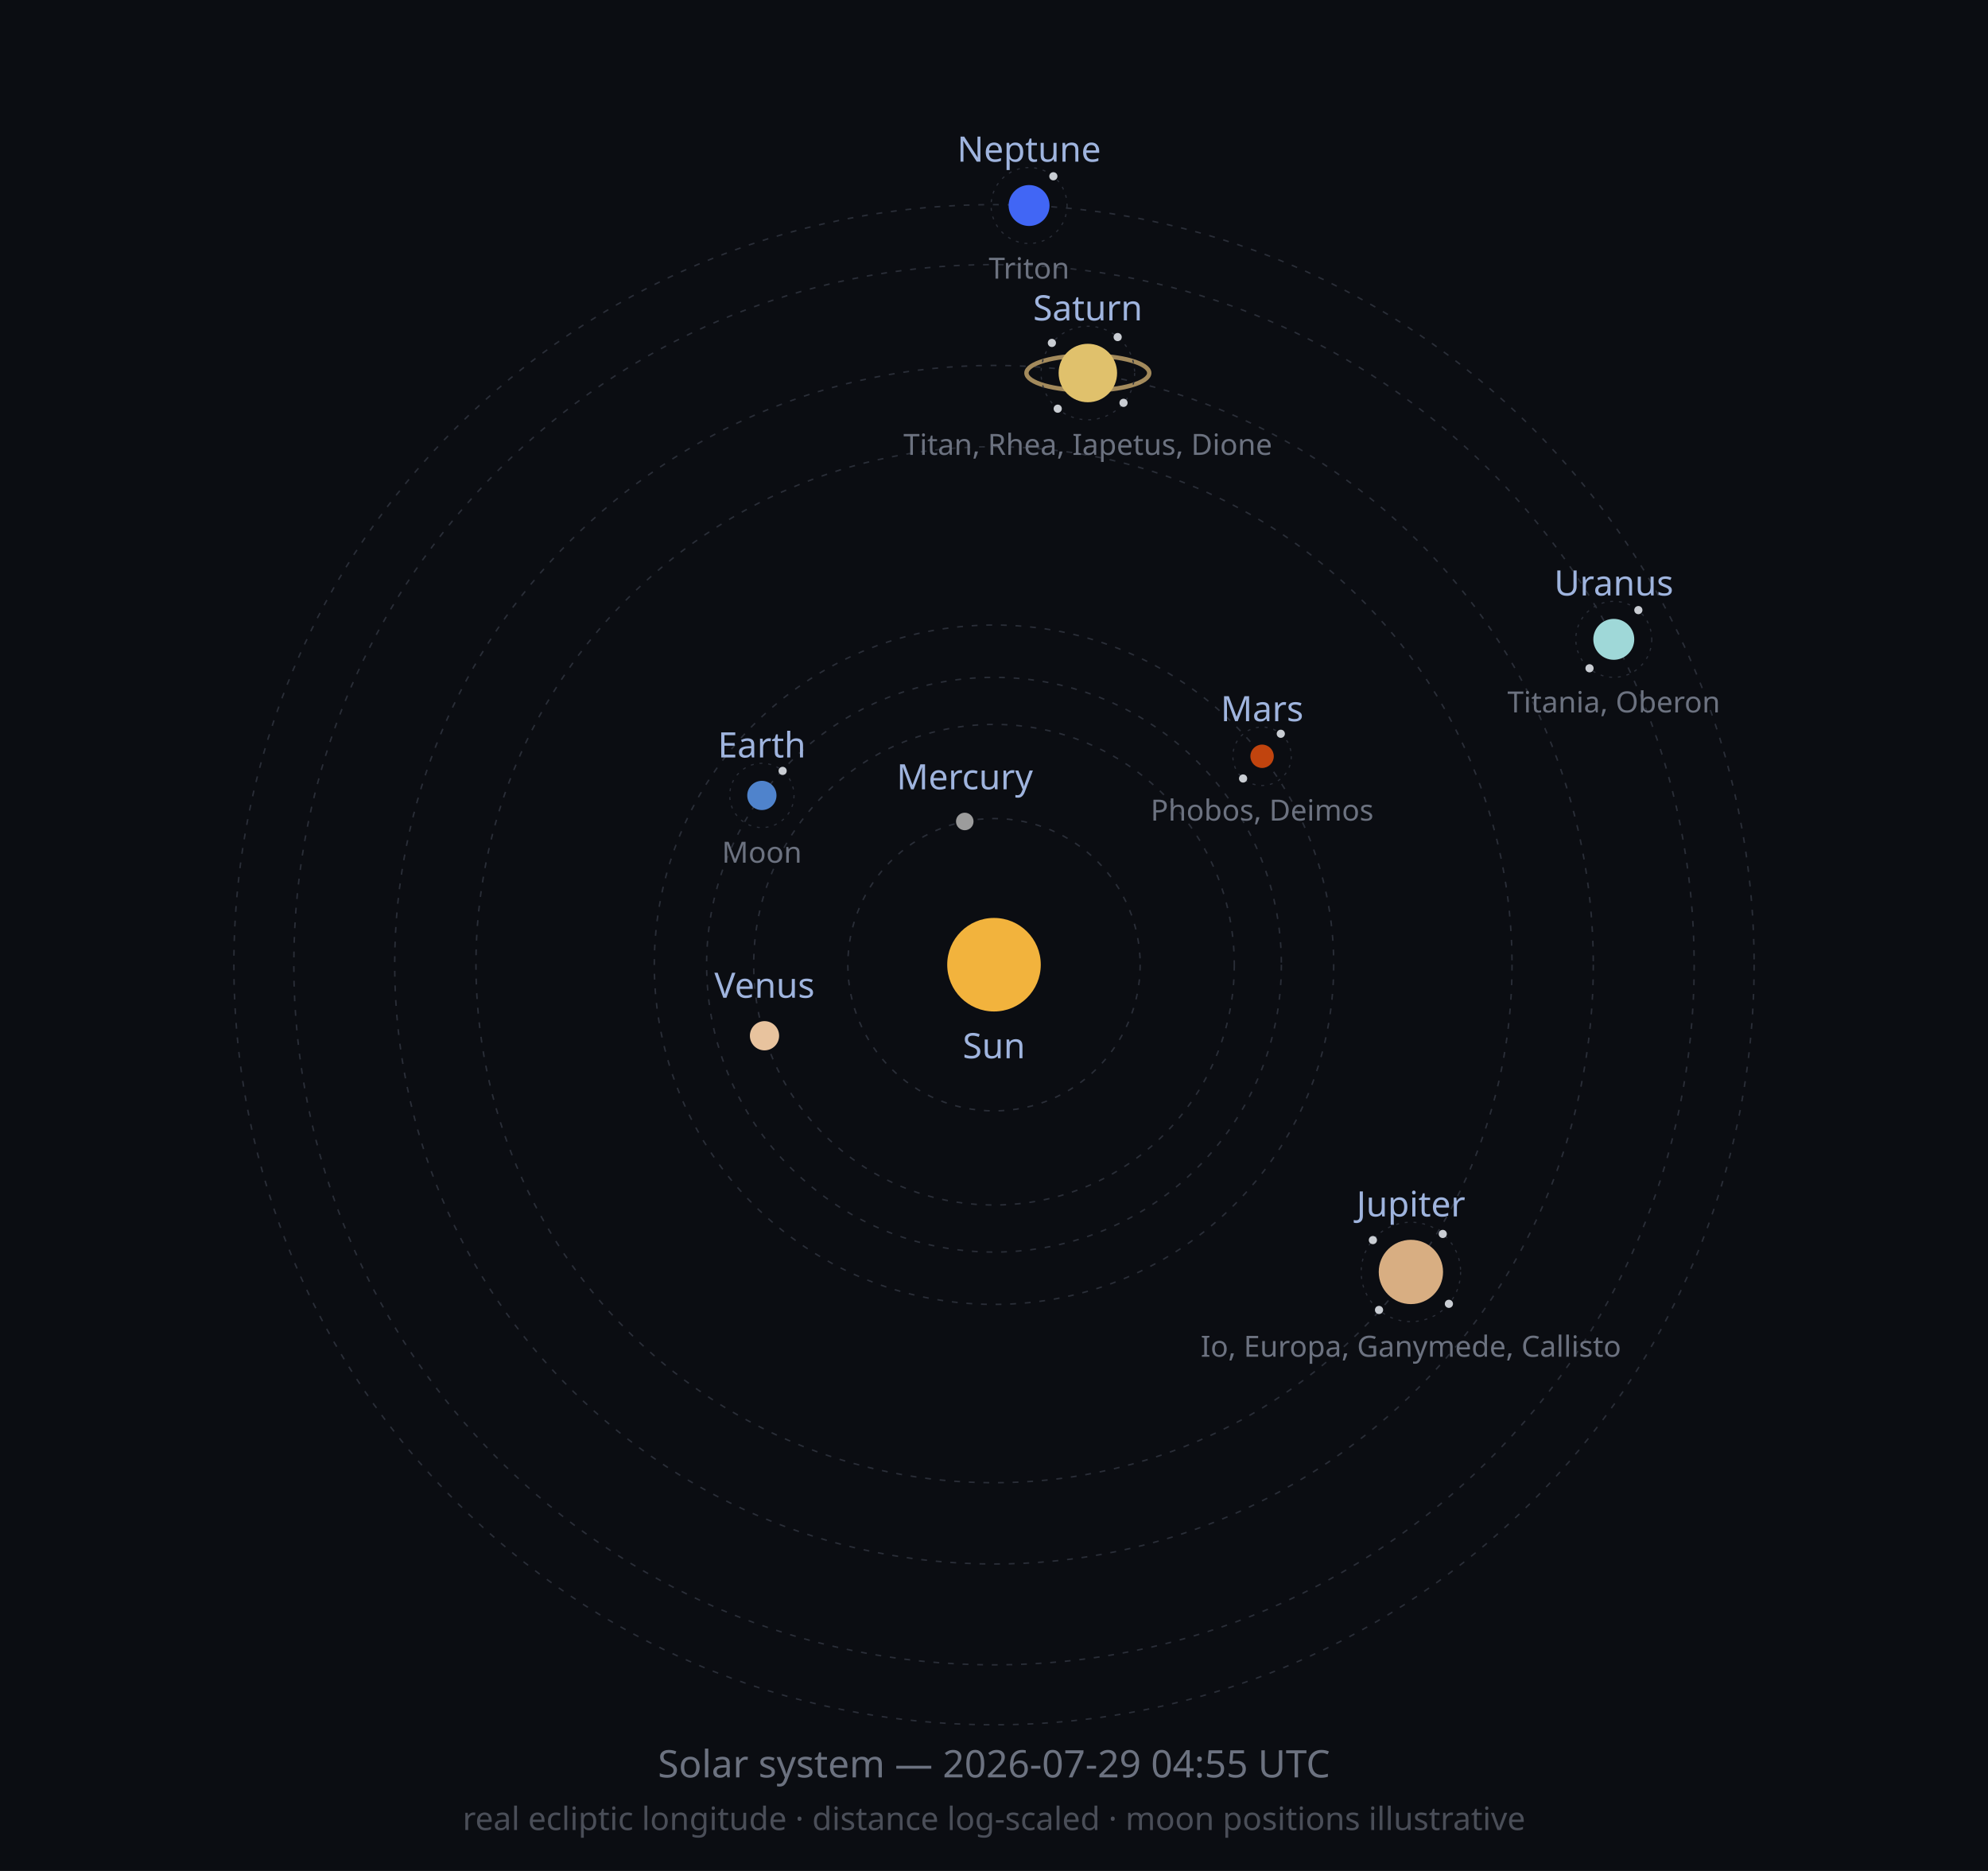
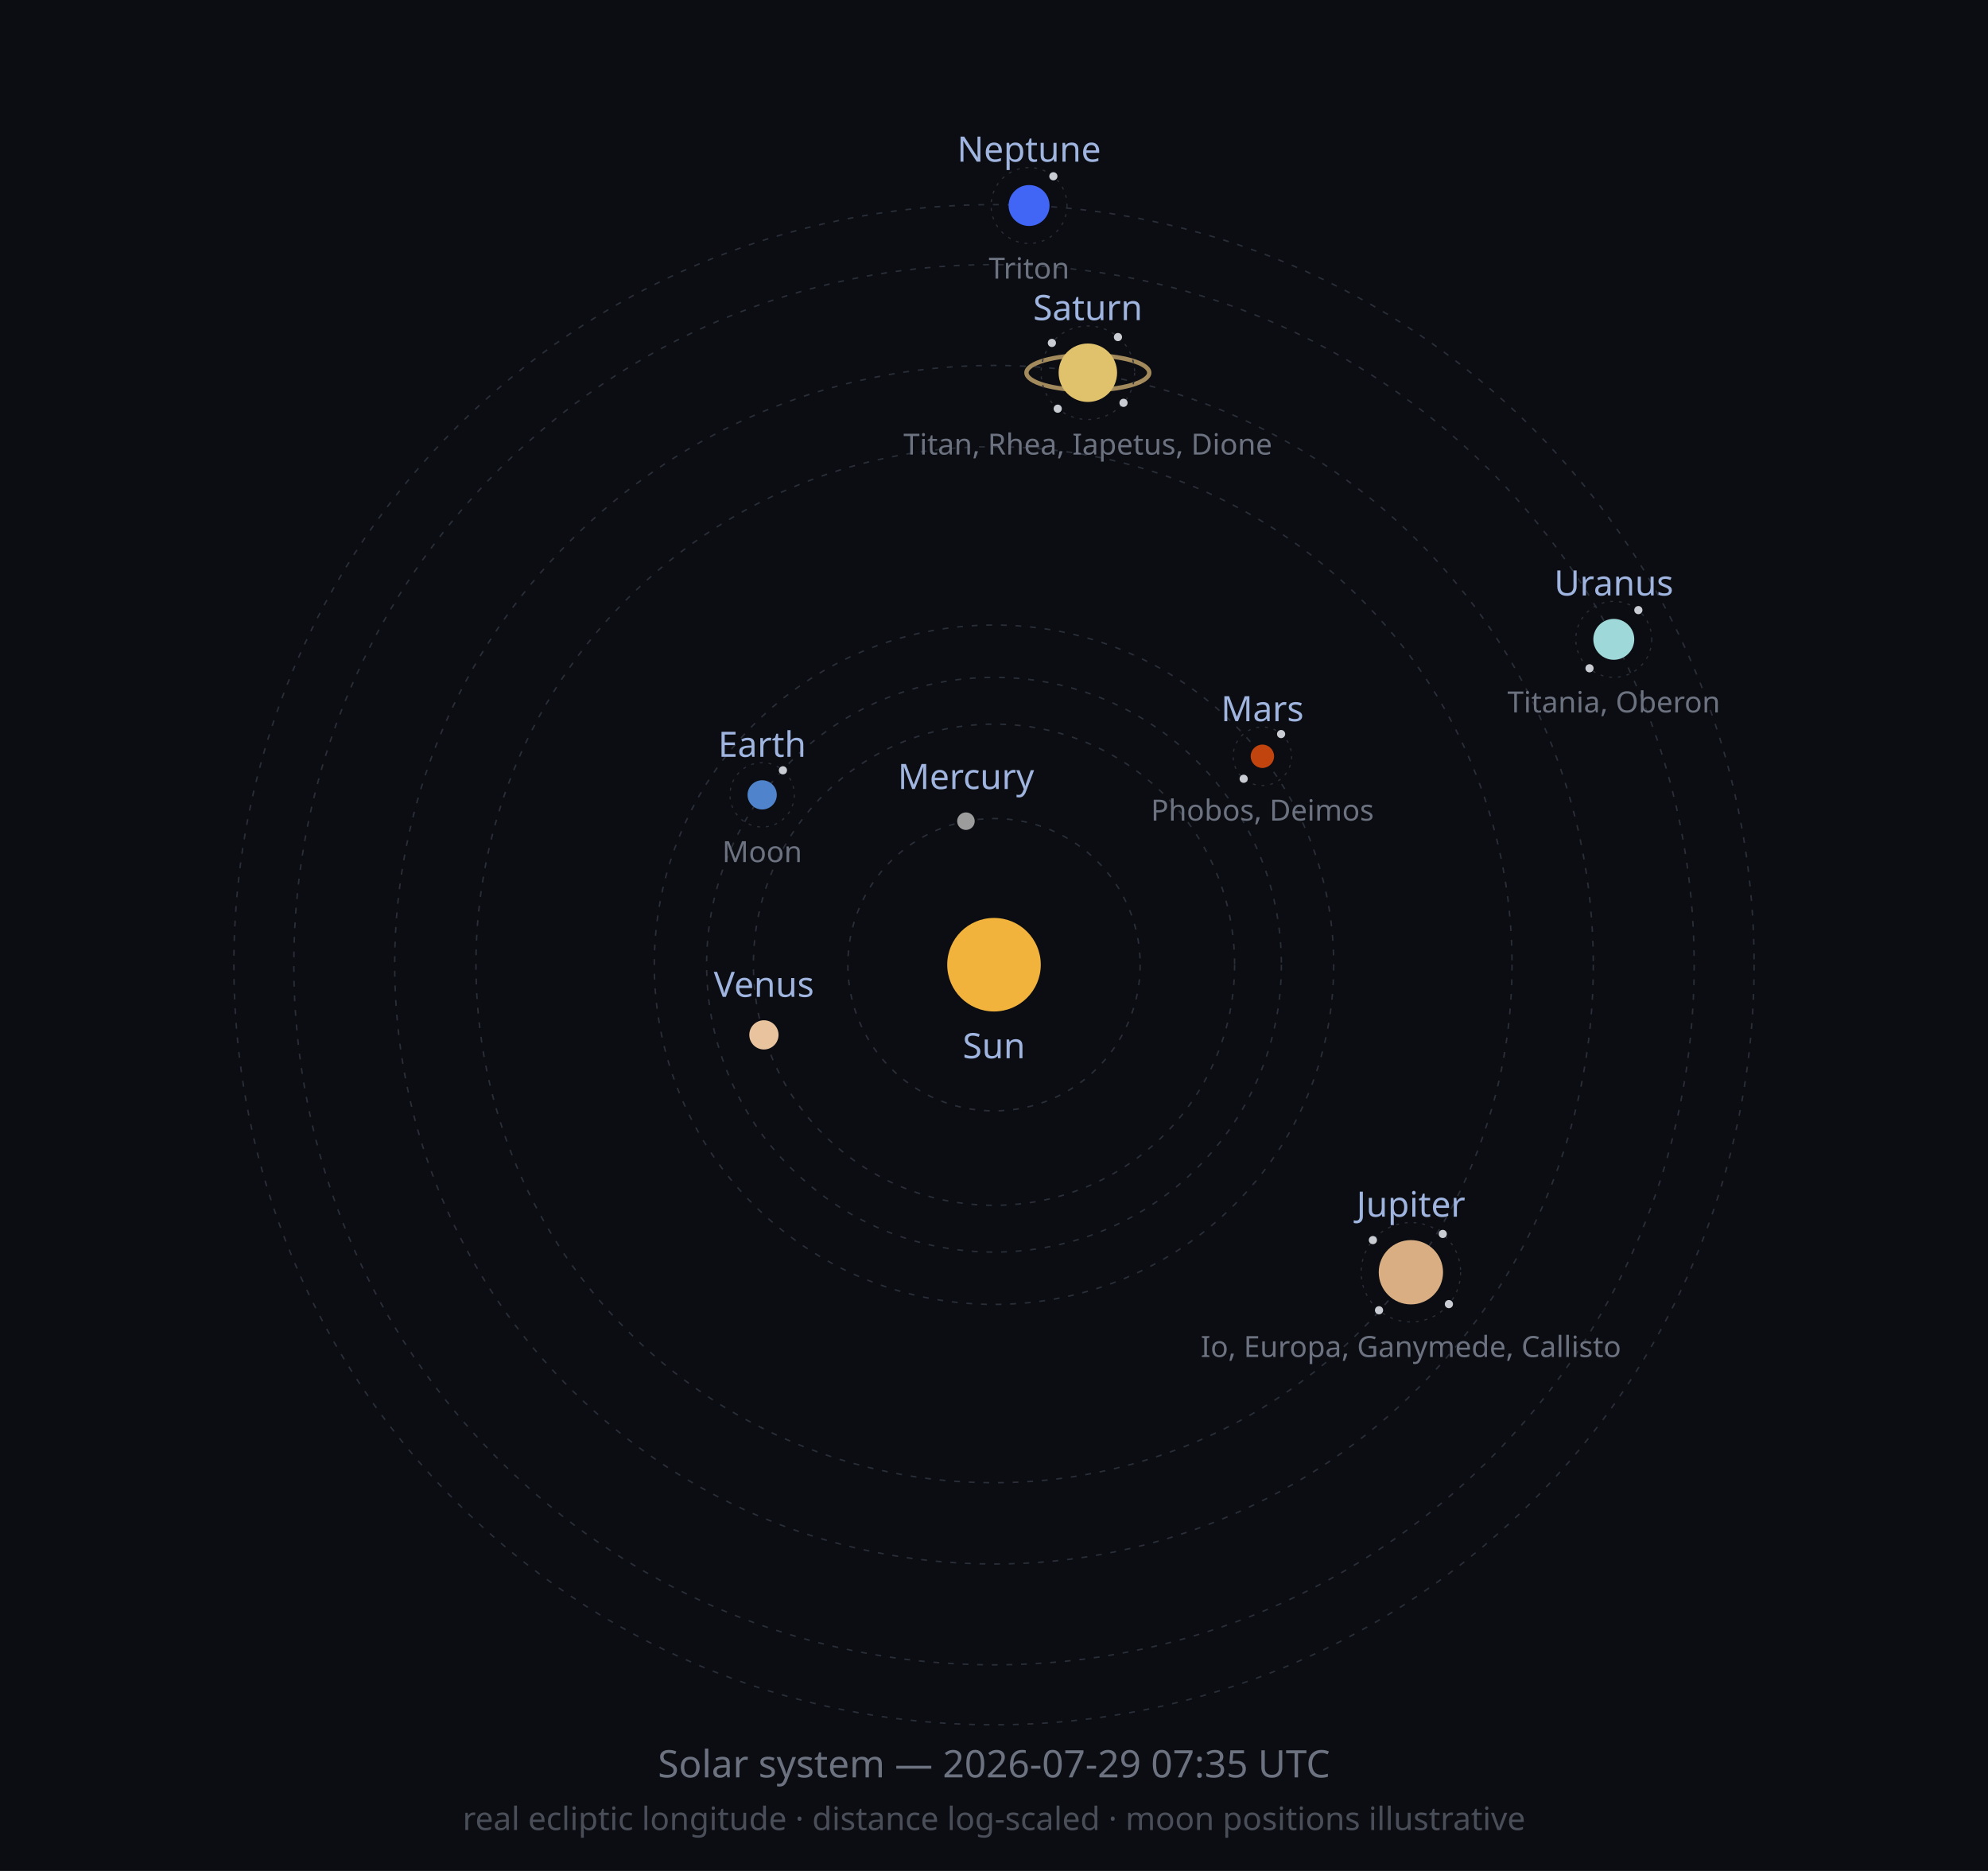
<svg xmlns="http://www.w3.org/2000/svg" width="680" height="640" viewBox="0 0 680 640" role="img">
  <defs>
    <marker id="arrow" viewBox="0 0 10 10" refX="8" refY="5" markerWidth="6" markerHeight="6" orient="auto-start-reverse">
      <path d="M2 1L8 5L2 9" fill="none" stroke="context-stroke" stroke-width="1.5" stroke-linecap="round" stroke-linejoin="round" />
    </marker>
  </defs>
  <style>
  .orbit { fill: none; stroke: #2A2E38; stroke-width: 0.5; stroke-dasharray: 2 3; }
  .moonorbit { fill: none; stroke: #2A2E38; stroke-width: 0.4; stroke-dasharray: 1 2; }
  .lbl { font-family: sans-serif; font-size: 12px; fill: #9FB4DE; }
  .moonlbl { font-family: sans-serif; font-size: 10px; fill: #6C7280; }
</style>
  <rect width="680" height="640" fill="#0B0D12" />
  <circle class="orbit" cx="340" cy="330" r="50.0" />
-   <circle class="orbit" cx="340" cy="330" r="82.2" />
+   <circle class="orbit" cx="340" cy="330" r="82.3" />
  <circle class="orbit" cx="340" cy="330" r="98.3" />
  <circle class="orbit" cx="340" cy="330" r="116.2" />
  <circle class="orbit" cx="340" cy="330" r="177.2" />
  <circle class="orbit" cx="340" cy="330" r="205.0" />
  <circle class="orbit" cx="340" cy="330" r="239.5" />
  <circle class="orbit" cx="340" cy="330" r="260.0" />
  <circle cx="340" cy="330" r="16" fill="#F2B33D" />
  <text class="lbl" x="340" y="362" text-anchor="middle">Sun</text>
-   <circle cx="330.0" cy="281.0" r="3" fill="#9C9C9C" />
-   <text class="lbl" x="330.0" y="270.0" text-anchor="middle">Mercury</text>
-   <circle cx="261.5" cy="354.3" r="5" fill="#E8C39E" />
-   <text class="lbl" x="261.5" y="341.3" text-anchor="middle">Venus</text>
-   <circle cx="260.6" cy="272.1" r="5" fill="#4F83CC" />
-   <circle class="moonorbit" cx="260.6" cy="272.1" r="11" />
-   <circle cx="267.7" cy="263.7" r="1.4" fill="#C9CDD3" />
-   <text class="moonlbl" x="260.6" y="295.1" text-anchor="middle">Moon</text>
-   <text class="lbl" x="260.6" y="259.1" text-anchor="middle">Earth</text>
-   <circle cx="431.7" cy="258.7" r="4" fill="#C1440E" />
-   <circle class="moonorbit" cx="431.7" cy="258.7" r="10" />
-   <circle cx="438.1" cy="251.0" r="1.4" fill="#C9CDD3" />
-   <circle cx="425.2" cy="266.3" r="1.4" fill="#C9CDD3" />
-   <text class="moonlbl" x="431.7" y="280.7" text-anchor="middle">Phobos, Deimos</text>
-   <text class="lbl" x="431.7" y="246.7" text-anchor="middle">Mars</text>
-   <circle cx="482.6" cy="435.1" r="11" fill="#D8AE82" />
-   <circle class="moonorbit" cx="482.6" cy="435.1" r="17" />
+   <circle cx="330.4" cy="280.9" r="3" fill="#9C9C9C" />
+   <text class="lbl" x="330.4" y="269.9" text-anchor="middle">Mercury</text>
+   <circle cx="261.3" cy="354.0" r="5" fill="#E8C39E" />
+   <text class="lbl" x="261.3" y="341.0" text-anchor="middle">Venus</text>
+   <circle cx="260.7" cy="271.9" r="5" fill="#4F83CC" />
+   <circle class="moonorbit" cx="260.7" cy="271.9" r="11" />
+   <circle cx="267.8" cy="263.5" r="1.4" fill="#C9CDD3" />
+   <text class="moonlbl" x="260.7" y="294.9" text-anchor="middle">Moon</text>
+   <text class="lbl" x="260.7" y="258.9" text-anchor="middle">Earth</text>
+   <circle cx="431.8" cy="258.7" r="4" fill="#C1440E" />
+   <circle class="moonorbit" cx="431.8" cy="258.7" r="10" />
+   <circle cx="438.2" cy="251.1" r="1.4" fill="#C9CDD3" />
+   <circle cx="425.4" cy="266.4" r="1.4" fill="#C9CDD3" />
+   <text class="moonlbl" x="431.8" y="280.7" text-anchor="middle">Phobos, Deimos</text>
+   <text class="lbl" x="431.8" y="246.7" text-anchor="middle">Mars</text>
+   <circle cx="482.6" cy="435.2" r="11" fill="#D8AE82" />
+   <circle class="moonorbit" cx="482.6" cy="435.2" r="17" />
  <circle cx="493.5" cy="422.1" r="1.4" fill="#C9CDD3" />
-   <circle cx="495.6" cy="446.0" r="1.4" fill="#C9CDD3" />
-   <circle cx="471.7" cy="448.1" r="1.4" fill="#C9CDD3" />
+   <circle cx="495.6" cy="446.1" r="1.4" fill="#C9CDD3" />
+   <circle cx="471.7" cy="448.2" r="1.4" fill="#C9CDD3" />
  <circle cx="469.6" cy="424.2" r="1.4" fill="#C9CDD3" />
-   <text class="moonlbl" x="482.6" y="464.1" text-anchor="middle">Io, Europa, Ganymede, Callisto</text>
-   <text class="lbl" x="482.6" y="416.1" text-anchor="middle">Jupiter</text>
-   <ellipse cx="372.1" cy="127.6" rx="21.0" ry="6.0" fill="none" stroke="#C9A96E" stroke-width="1.5" opacity="0.8" />
-   <circle cx="372.1" cy="127.6" r="10" fill="#E0C16C" />
-   <circle class="moonorbit" cx="372.1" cy="127.6" r="16" />
-   <circle cx="382.3" cy="115.3" r="1.4" fill="#C9CDD3" />
+   <text class="moonlbl" x="482.6" y="464.2" text-anchor="middle">Io, Europa, Ganymede, Callisto</text>
+   <text class="lbl" x="482.6" y="416.2" text-anchor="middle">Jupiter</text>
+   <ellipse cx="372.1" cy="127.5" rx="21.0" ry="6.0" fill="none" stroke="#C9A96E" stroke-width="1.5" opacity="0.8" />
+   <circle cx="372.1" cy="127.5" r="10" fill="#E0C16C" />
+   <circle class="moonorbit" cx="372.1" cy="127.5" r="16" />
+   <circle cx="382.4" cy="115.3" r="1.4" fill="#C9CDD3" />
  <circle cx="384.3" cy="137.8" r="1.4" fill="#C9CDD3" />
  <circle cx="361.8" cy="139.8" r="1.4" fill="#C9CDD3" />
  <circle cx="359.8" cy="117.3" r="1.4" fill="#C9CDD3" />
-   <text class="moonlbl" x="372.1" y="155.6" text-anchor="middle">Titan, Rhea, Iapetus, Dione</text>
-   <text class="lbl" x="372.1" y="109.6" text-anchor="middle">Saturn</text>
+   <text class="moonlbl" x="372.1" y="155.5" text-anchor="middle">Titan, Rhea, Iapetus, Dione</text>
+   <text class="lbl" x="372.1" y="109.5" text-anchor="middle">Saturn</text>
  <circle cx="552.0" cy="218.7" r="7" fill="#9FD8D8" />
  <circle class="moonorbit" cx="552.0" cy="218.7" r="13" />
  <circle cx="560.4" cy="208.7" r="1.4" fill="#C9CDD3" />
  <circle cx="543.7" cy="228.6" r="1.4" fill="#C9CDD3" />
  <text class="moonlbl" x="552.0" y="243.7" text-anchor="middle">Titania, Oberon</text>
  <text class="lbl" x="552.0" y="203.7" text-anchor="middle">Uranus</text>
  <circle cx="352.0" cy="70.3" r="7" fill="#4166F5" />
  <circle class="moonorbit" cx="352.0" cy="70.3" r="13" />
  <circle cx="360.3" cy="60.3" r="1.4" fill="#C9CDD3" />
  <text class="moonlbl" x="352.0" y="95.3" text-anchor="middle">Triton</text>
  <text class="lbl" x="352.0" y="55.3" text-anchor="middle">Neptune</text>
-   <text x="340" y="608" font-size="13" fill="#6C7280" text-anchor="middle" font-family="sans-serif">Solar system — 2026-07-29 04:55 UTC</text>
+   <text x="340" y="608" font-size="13" fill="#6C7280" text-anchor="middle" font-family="sans-serif">Solar system — 2026-07-29 07:35 UTC</text>
  <text x="340" y="626" font-size="11" fill="#4A4E58" text-anchor="middle" font-family="sans-serif">real ecliptic longitude · distance log-scaled · moon positions illustrative</text>
</svg>
